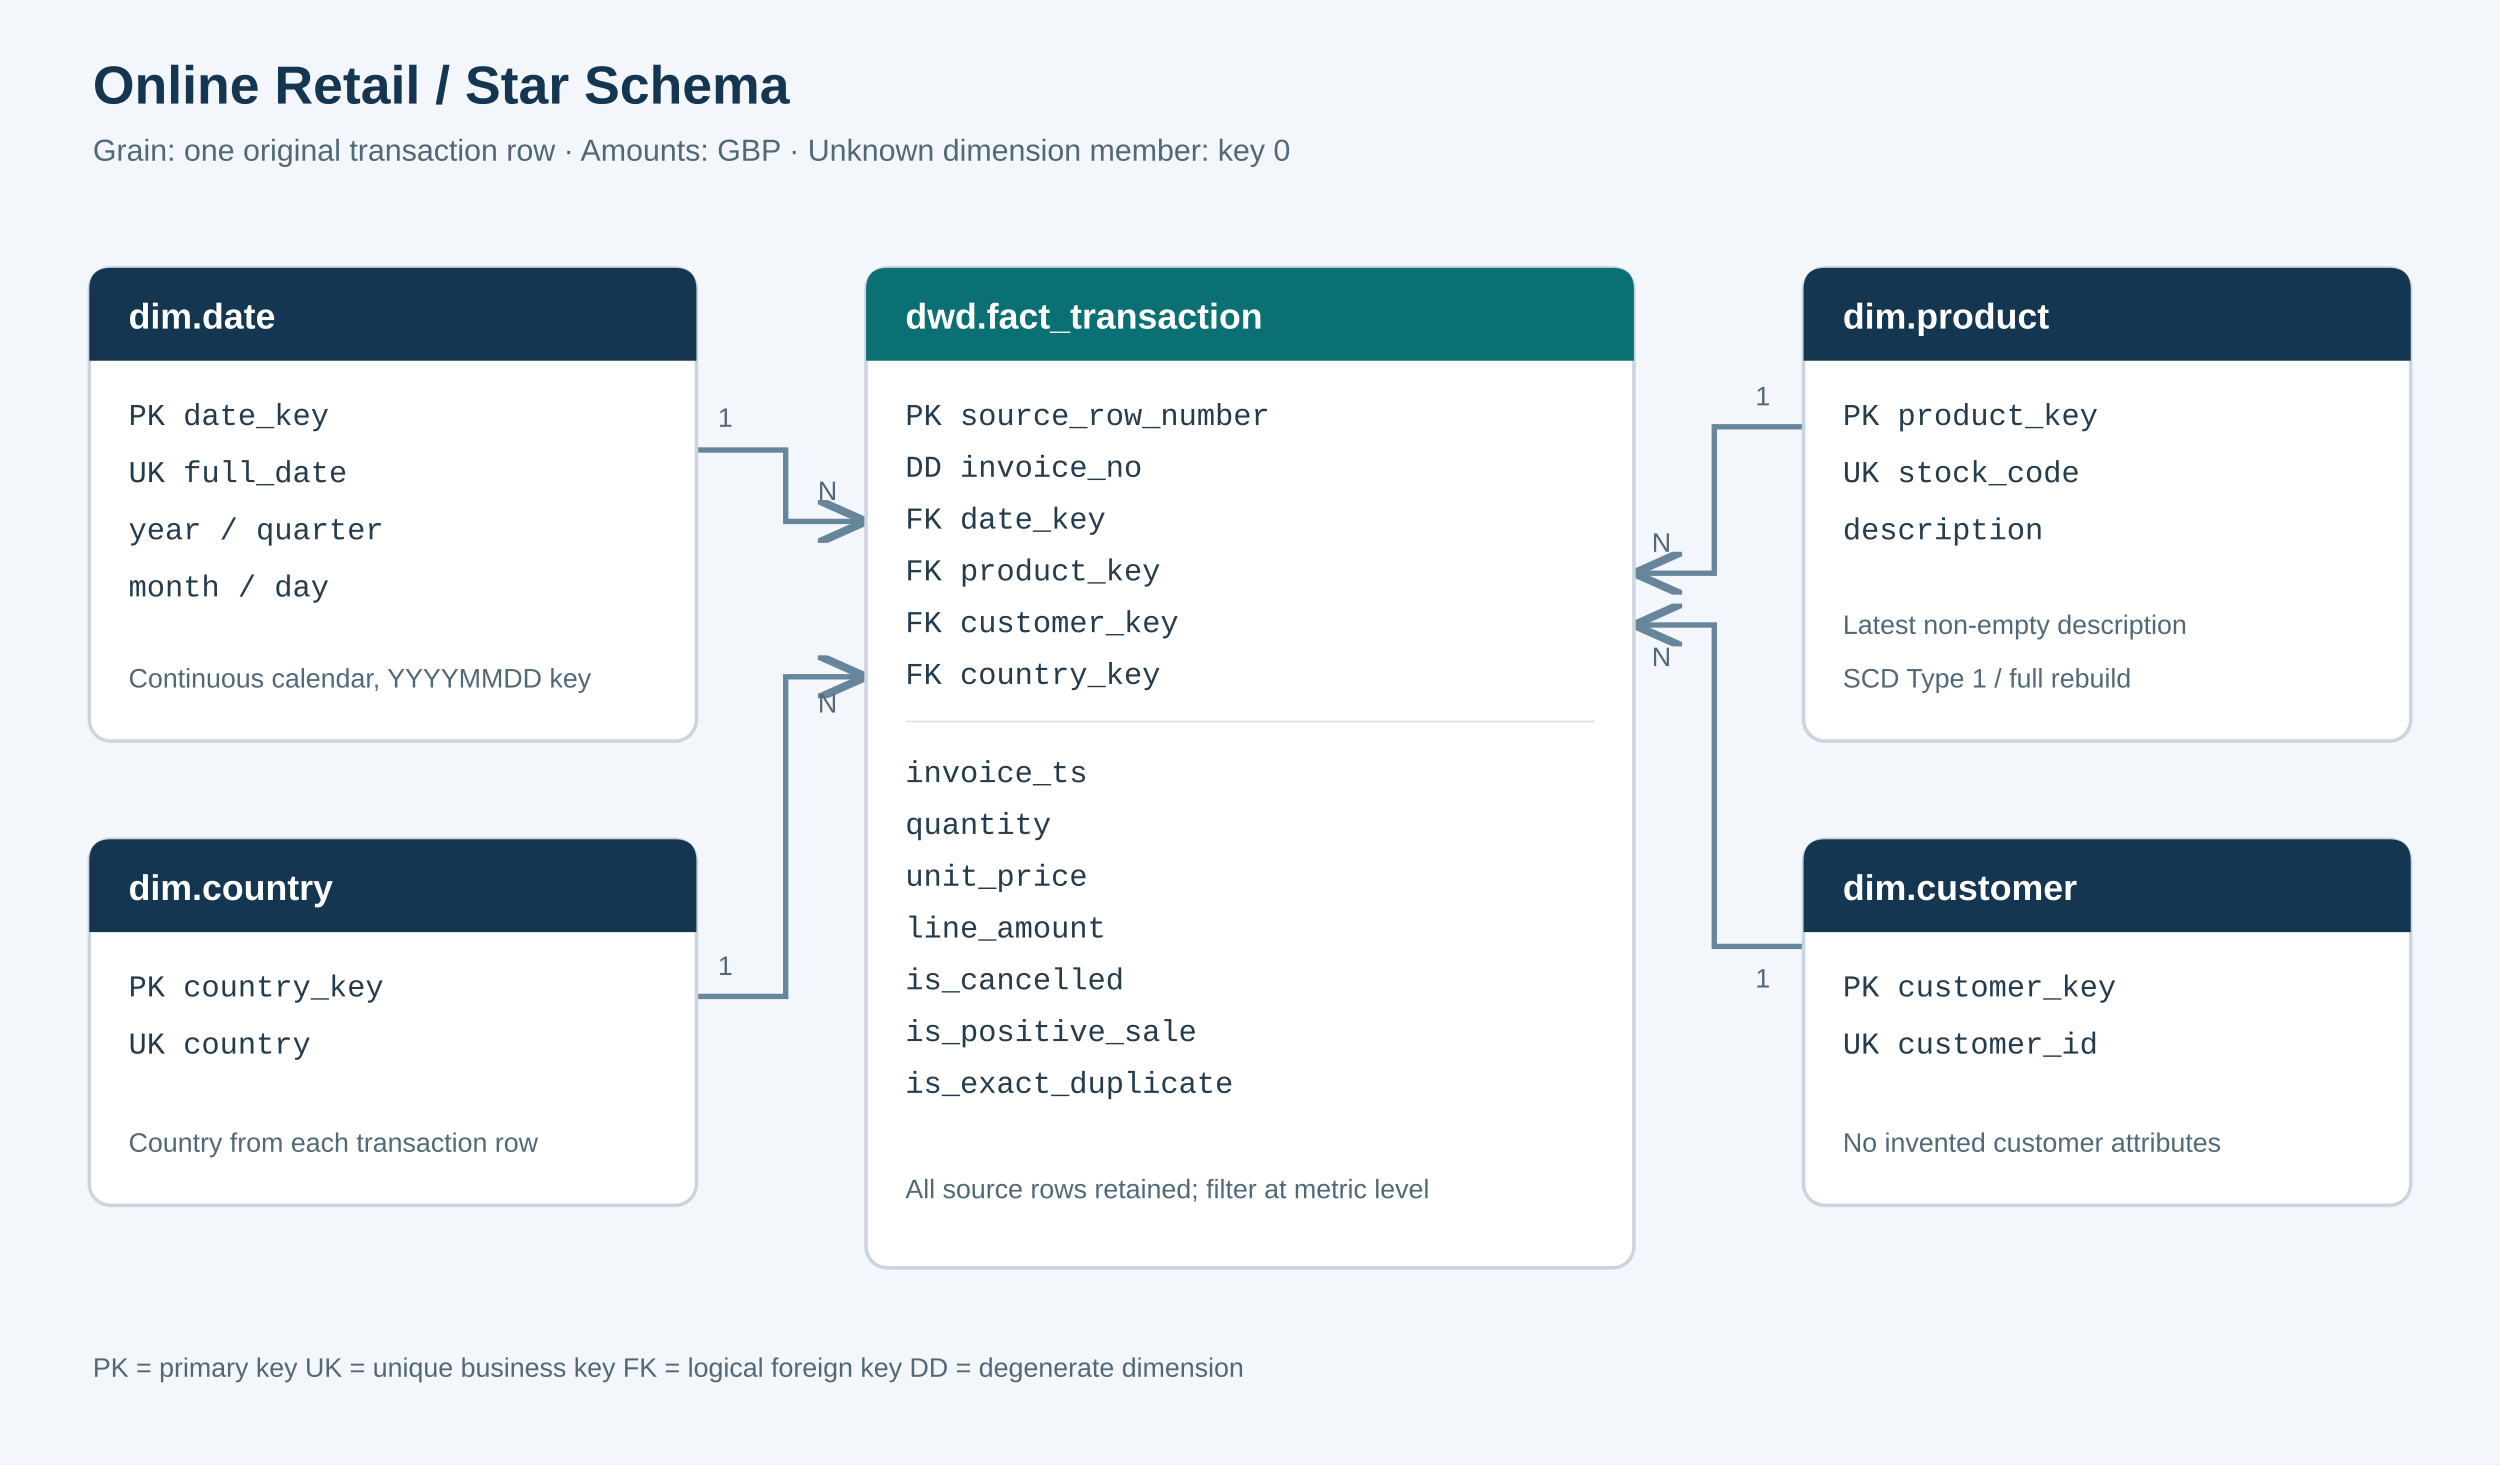
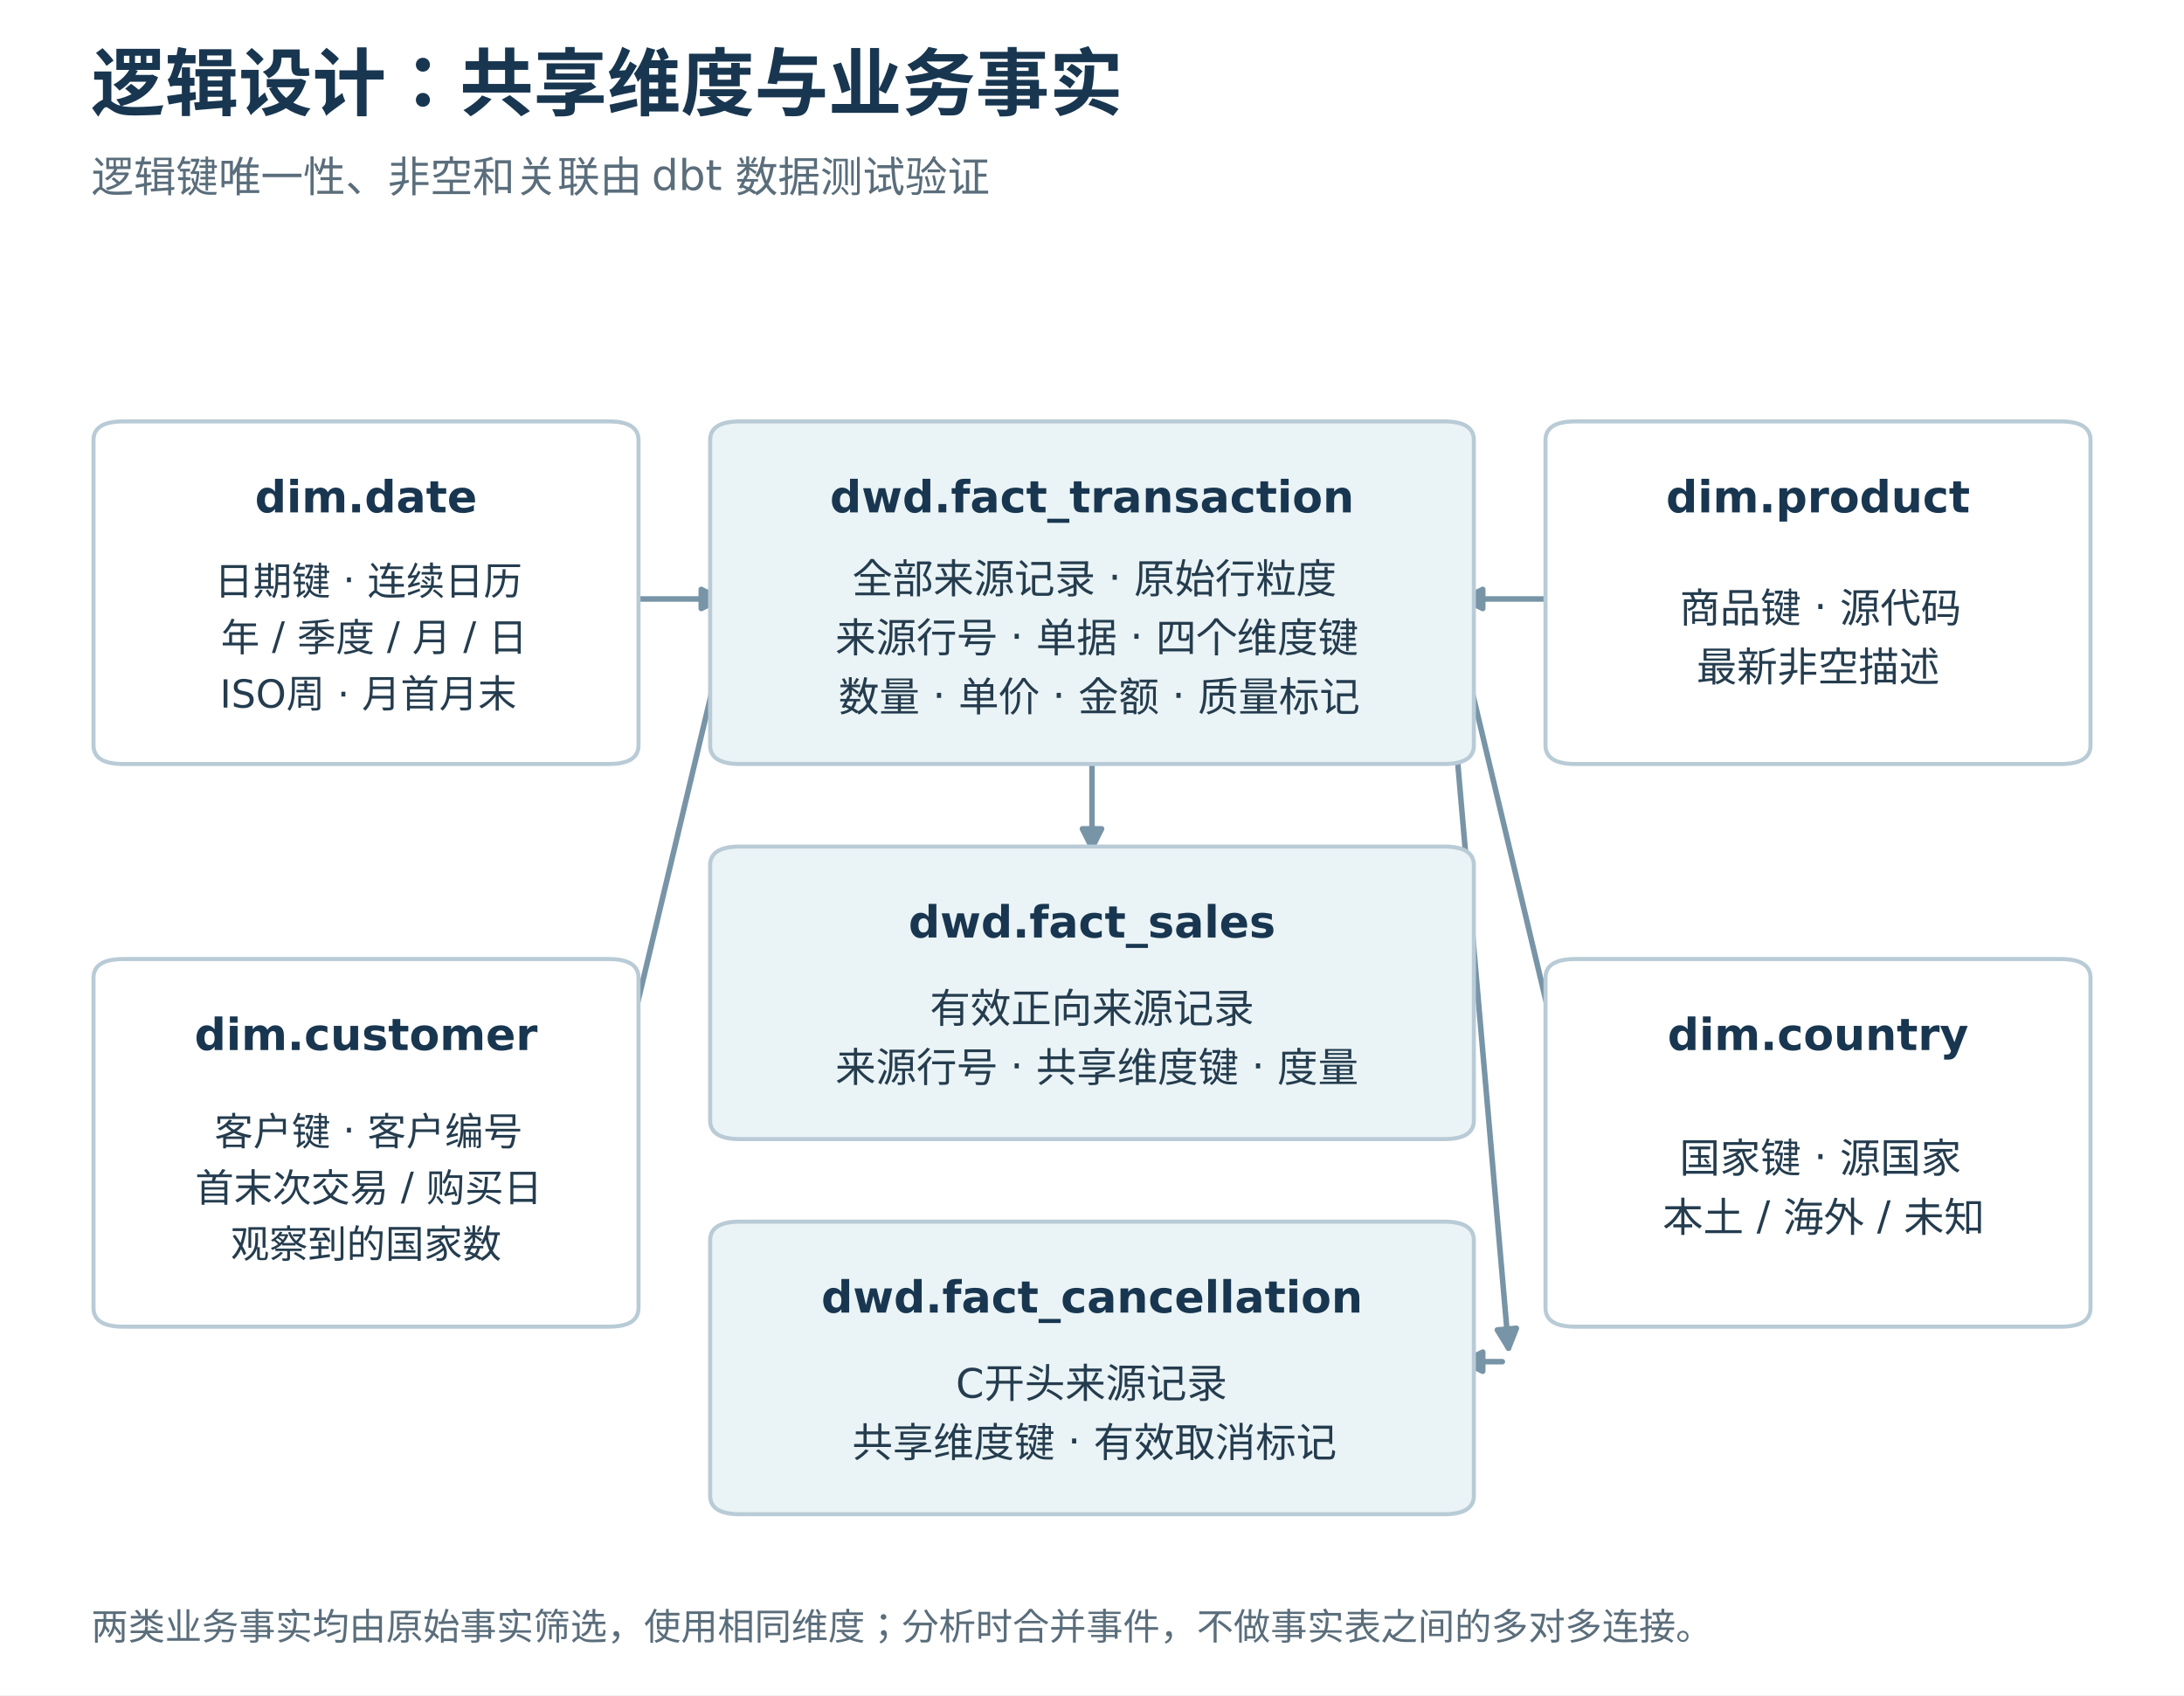
- <svg xmlns="http://www.w3.org/2000/svg" width="1400" height="820" viewBox="0 0 1400 820" role="img" aria-labelledby="title desc">
+ <svg xmlns="http://www.w3.org/2000/svg" width="592.704pt" height="459.968pt" viewBox="0 0 592.704 459.968" version="1.1">
  <defs>
-     <style>
-       .bg{fill:#f3f6fa}.card{fill:#fff;stroke:#cbd5e1;stroke-width:2}.head{fill:#153650}.facthead{fill:#0b7073}.title{font:700 30px Arial,sans-serif;fill:#153650}.sub{font:17px Arial,sans-serif;fill:#516879}.tbl{font:700 20px Arial,sans-serif;fill:white}.field{font:17px 'Courier New',monospace;fill:#243c4e}.small{font:15px Arial,sans-serif;fill:#516879}.line{fill:none;stroke:#67859b;stroke-width:3}
-     </style>
-     <marker id="arrow" markerWidth="10" markerHeight="8" refX="8" refY="4" orient="auto">
-       <path d="M0,0 L9,4 L0,8" fill="none" stroke="#67859b" stroke-width="1.5" />
-     </marker>
+     <style type="text/css">*{stroke-linejoin: round; stroke-linecap: butt}</style>
  </defs>
-   <rect class="bg" width="1400" height="820" />
-   <text class="title" x="52" y="58">Online Retail  /  Star Schema</text>
-   <text class="sub" x="52" y="90">Grain: one original transaction row  ·  Amounts: GBP  ·  Unknown dimension member: key 0</text>
-   <path class="line" d="M390 252 H440 V292 H482" marker-end="url(#arrow)" />
-   <path class="line" d="M390 558 H440 V379 H482" marker-end="url(#arrow)" />
-   <path class="line" d="M1010 239 H960 V321 H918" marker-end="url(#arrow)" />
-   <path class="line" d="M1010 530 H960 V350 H918" marker-end="url(#arrow)" />
-   <text class="small" x="402" y="239">1</text>
-   <text class="small" x="458" y="280">N</text>
-   <text class="small" x="402" y="546">1</text>
-   <text class="small" x="458" y="399">N</text>
-   <text class="small" x="983" y="227">1</text>
-   <text class="small" x="925" y="309">N</text>
-   <text class="small" x="983" y="553">1</text>
-   <text class="small" x="925" y="373">N</text>
-   <rect class="card" x="50" y="150" width="340" height="265" rx="12" />
-   <path class="head" d="M62 150 H378 Q390 150 390 162 V202 H50 V162 Q50 150 62 150" />
-   <text class="tbl" x="72" y="184">dim.date</text>
-   <text class="field" x="72" y="238">PK  date_key</text>
-   <text class="field" x="72" y="270">UK  full_date</text>
-   <text class="field" x="72" y="302">    year / quarter</text>
-   <text class="field" x="72" y="334">    month / day</text>
-   <text class="small" x="72" y="385">Continuous calendar, YYYYMMDD key</text>
-   <rect class="card" x="50" y="470" width="340" height="205" rx="12" />
-   <path class="head" d="M62 470 H378 Q390 470 390 482 V522 H50 V482 Q50 470 62 470" />
-   <text class="tbl" x="72" y="504">dim.country</text>
-   <text class="field" x="72" y="558">PK  country_key</text>
-   <text class="field" x="72" y="590">UK  country</text>
-   <text class="small" x="72" y="645">Country from each transaction row</text>
-   <rect class="card" x="485" y="150" width="430" height="560" rx="12" />
-   <path class="facthead" d="M497 150 H903 Q915 150 915 162 V202 H485 V162 Q485 150 497 150" />
-   <text class="tbl" x="507" y="184">dwd.fact_transaction</text>
-   <text class="field" x="507" y="238">PK  source_row_number</text>
-   <text class="field" x="507" y="267">DD  invoice_no</text>
-   <text class="field" x="507" y="296">FK  date_key</text>
-   <text class="field" x="507" y="325">FK  product_key</text>
-   <text class="field" x="507" y="354">FK  customer_key</text>
-   <text class="field" x="507" y="383">FK  country_key</text>
-   <line x1="507" y1="404" x2="893" y2="404" stroke="#dbe4ea" />
-   <text class="field" x="507" y="438">    invoice_ts</text>
-   <text class="field" x="507" y="467">    quantity</text>
-   <text class="field" x="507" y="496">    unit_price</text>
-   <text class="field" x="507" y="525">    line_amount</text>
-   <text class="field" x="507" y="554">    is_cancelled</text>
-   <text class="field" x="507" y="583">    is_positive_sale</text>
-   <text class="field" x="507" y="612">    is_exact_duplicate</text>
-   <text class="small" x="507" y="671">All source rows retained; filter at metric level</text>
-   <rect class="card" x="1010" y="150" width="340" height="265" rx="12" />
-   <path class="head" d="M1022 150 H1338 Q1350 150 1350 162 V202 H1010 V162 Q1010 150 1022 150" />
-   <text class="tbl" x="1032" y="184">dim.product</text>
-   <text class="field" x="1032" y="238">PK  product_key</text>
-   <text class="field" x="1032" y="270">UK  stock_code</text>
-   <text class="field" x="1032" y="302">    description</text>
-   <text class="small" x="1032" y="355">Latest non-empty description</text>
-   <text class="small" x="1032" y="385">SCD Type 1 / full rebuild</text>
-   <rect class="card" x="1010" y="470" width="340" height="205" rx="12" />
-   <path class="head" d="M1022 470 H1338 Q1350 470 1350 482 V522 H1010 V482 Q1010 470 1022 470" />
-   <text class="tbl" x="1032" y="504">dim.customer</text>
-   <text class="field" x="1032" y="558">PK  customer_key</text>
-   <text class="field" x="1032" y="590">UK  customer_id</text>
-   <text class="small" x="1032" y="645">No invented customer attributes</text>
-   <text class="small" x="52" y="771">PK = primary key    UK = unique business key    FK = logical foreign key    DD = degenerate dimension</text>
+   <g id="figure_1">
+     <g id="patch_1">
+       <path d="M 0 459.968 L 592.704 459.968 L 592.704 -0 L 0 -0 z " style="fill: #ffffff" />
+     </g>
+     <g id="axes_1">
+       <g id="patch_2">
+         <path d="M 168.798 162.516 Q 182.994 162.516 195.512 162.516 " clip-path="url(#p1e9df5e51a)" style="fill: none; stroke: #7894a7; stroke-width: 1.5; stroke-linecap: round" />
+         <path d="M 190.312 159.916 L 195.512 162.516 L 190.312 165.116 z " clip-path="url(#p1e9df5e51a)" style="fill: #7894a7; stroke: #7894a7; stroke-width: 1.5; stroke-linecap: round" />
+       </g>
+       <g id="patch_3">
+         <path d="M 423.906 162.516 Q 409.71 162.516 397.192 162.516 " clip-path="url(#p1e9df5e51a)" style="fill: none; stroke: #7894a7; stroke-width: 1.5; stroke-linecap: round" />
+         <path d="M 402.392 165.116 L 397.192 162.516 L 402.392 159.916 z " clip-path="url(#p1e9df5e51a)" style="fill: #7894a7; stroke: #7894a7; stroke-width: 1.5; stroke-linecap: round" />
+       </g>
+       <g id="patch_4">
+         <path d="M 167.265 296.28 Q 182.995 230.371 198.335 166.095 " clip-path="url(#p1e9df5e51a)" style="fill: none; stroke: #7894a7; stroke-width: 1.5; stroke-linecap: round" />
+         <path d="M 194.599 170.549 L 198.335 166.095 L 199.657 171.756 z " clip-path="url(#p1e9df5e51a)" style="fill: #7894a7; stroke: #7894a7; stroke-width: 1.5; stroke-linecap: round" />
+       </g>
+       <g id="patch_5">
+         <path d="M 425.439 296.28 Q 409.709 230.371 394.369 166.095 " clip-path="url(#p1e9df5e51a)" style="fill: none; stroke: #7894a7; stroke-width: 1.5; stroke-linecap: round" />
+         <path d="M 393.047 171.756 L 394.369 166.095 L 398.105 170.549 z " clip-path="url(#p1e9df5e51a)" style="fill: #7894a7; stroke: #7894a7; stroke-width: 1.5; stroke-linecap: round" />
+       </g>
+       <g id="patch_6">
+         <path d="M 296.352 205.229 Q 296.352 218.494 296.352 230.082 " clip-path="url(#p1e9df5e51a)" style="fill: none; stroke: #7894a7; stroke-width: 1.5; stroke-linecap: round" />
+         <path d="M 298.952 224.882 L 296.352 230.082 L 293.752 224.882 z " clip-path="url(#p1e9df5e51a)" style="fill: #7894a7; stroke: #7894a7; stroke-width: 1.5; stroke-linecap: round" />
+       </g>
+       <g id="patch_7">
+         <path d="M 393.688 184.862 Q 401.612 276.169 409.391 365.805 " clip-path="url(#p1e9df5e51a)" style="fill: none; stroke: #7894a7; stroke-width: 1.5; stroke-linecap: round" />
+         <path d="M 411.532 360.4 L 409.391 365.805 L 406.351 360.849 z " clip-path="url(#p1e9df5e51a)" style="fill: #7894a7; stroke: #7894a7; stroke-width: 1.5; stroke-linecap: round" />
+       </g>
+       <g id="patch_8">
+         <path d="M 407.712 369.467 Q 401.614 369.467 397.192 369.467 " clip-path="url(#p1e9df5e51a)" style="fill: none; stroke: #7894a7; stroke-width: 1.5; stroke-linecap: round" />
+         <path d="M 402.392 372.067 L 397.192 369.467 L 402.392 366.867 z " clip-path="url(#p1e9df5e51a)" style="fill: #7894a7; stroke: #7894a7; stroke-width: 1.5; stroke-linecap: round" />
+       </g>
+       <g id="patch_9">
+         <path d="M 200.808 207.299 L 391.896 207.299 Q 399.993 207.299 399.993 202.21 L 399.993 119.43 Q 399.993 114.341 391.896 114.341 L 200.808 114.341 Q 192.711 114.341 192.711 119.43 L 192.711 202.21 Q 192.711 207.299 200.808 207.299 z " clip-path="url(#p1e9df5e51a)" style="fill: #eaf3f5; stroke: #b8cbd6; stroke-width: 1.1; stroke-linejoin: miter" />
+       </g>
+       <g id="patch_10">
+         <path d="M 200.808 309.078 L 391.896 309.078 Q 399.993 309.078 399.993 303.989 L 399.993 234.779 Q 399.993 229.691 391.896 229.691 L 200.808 229.691 Q 192.711 229.691 192.711 234.779 L 192.711 303.989 Q 192.711 309.078 200.808 309.078 z " clip-path="url(#p1e9df5e51a)" style="fill: #eaf3f5; stroke: #b8cbd6; stroke-width: 1.1; stroke-linejoin: miter" />
+       </g>
+       <g id="patch_11">
+         <path d="M 200.808 410.857 L 391.896 410.857 Q 399.993 410.857 399.993 405.769 L 399.993 336.559 Q 399.993 331.47 391.896 331.47 L 200.808 331.47 Q 192.711 331.47 192.711 336.559 L 192.711 405.769 Q 192.711 410.857 200.808 410.857 z " clip-path="url(#p1e9df5e51a)" style="fill: #eaf3f5; stroke: #b8cbd6; stroke-width: 1.1; stroke-linejoin: miter" />
+       </g>
+       <g id="patch_12">
+         <path d="M 33.472 207.299 L 165.182 207.299 Q 173.279 207.299 173.279 202.21 L 173.279 119.43 Q 173.279 114.341 165.182 114.341 L 33.472 114.341 Q 25.375 114.341 25.375 119.43 L 25.375 202.21 Q 25.375 207.299 33.472 207.299 z " clip-path="url(#p1e9df5e51a)" style="fill: #ffffff; stroke: #b8cbd6; stroke-width: 1.1; stroke-linejoin: miter" />
+       </g>
+       <g id="patch_13">
+         <path d="M 427.522 207.299 L 559.232 207.299 Q 567.329 207.299 567.329 202.21 L 567.329 119.43 Q 567.329 114.341 559.232 114.341 L 427.522 114.341 Q 419.425 114.341 419.425 119.43 L 419.425 202.21 Q 419.425 207.299 427.522 207.299 z " clip-path="url(#p1e9df5e51a)" style="fill: #ffffff; stroke: #b8cbd6; stroke-width: 1.1; stroke-linejoin: miter" />
+       </g>
+       <g id="patch_14">
+         <path d="M 33.472 359.968 L 165.182 359.968 Q 173.279 359.968 173.279 354.879 L 173.279 265.313 Q 173.279 260.224 165.182 260.224 L 33.472 260.224 Q 25.375 260.224 25.375 265.313 L 25.375 354.879 Q 25.375 359.968 33.472 359.968 z " clip-path="url(#p1e9df5e51a)" style="fill: #ffffff; stroke: #b8cbd6; stroke-width: 1.1; stroke-linejoin: miter" />
+       </g>
+       <g id="patch_15">
+         <path d="M 427.522 359.968 L 559.232 359.968 Q 567.329 359.968 567.329 354.879 L 567.329 265.313 Q 567.329 260.224 559.232 260.224 L 427.522 260.224 Q 419.425 260.224 419.425 265.313 L 419.425 354.879 Q 419.425 359.968 427.522 359.968 z " clip-path="url(#p1e9df5e51a)" style="fill: #ffffff; stroke: #b8cbd6; stroke-width: 1.1; stroke-linejoin: miter" />
+       </g>
+       <g id="text_1">
+         <text style="font-weight: 700; font-size: 12px; font-family: 'Arial Unicode MS', 'DejaVu Sans', sans-serif; text-anchor: middle; fill: #183650" x="296.352" y="139.022" transform="rotate(-0 296.352 139.0225)">dwd.fact_transaction</text>
+       </g>
+       <g id="text_2">
+         <text style="font-size: 11px; font-family: 'Arial Unicode MS', 'DejaVu Sans', sans-serif; fill: #243c4e" transform="translate(231.2681 160.9416)">全部来源记录 · 原始行粒度</text>
+         <text style="font-size: 11px; font-family: 'Arial Unicode MS', 'DejaVu Sans', sans-serif; fill: #243c4e" transform="translate(226.6842 176.9584)">来源行号 · 单据 · 四个维度键</text>
+         <text style="font-size: 11px; font-family: 'Arial Unicode MS', 'DejaVu Sans', sans-serif; fill: #243c4e" transform="translate(227.6003 192.9863)">数量 · 单价 · 金额 · 质量标记</text>
+       </g>
+       <g id="text_3">
+         <text style="font-weight: 700; font-size: 12px; font-family: 'Arial Unicode MS', 'DejaVu Sans', sans-serif; text-anchor: middle; fill: #183650" x="296.352" y="254.372" transform="rotate(-0 296.352 254.3722)">dwd.fact_sales</text>
+       </g>
+       <g id="text_4">
+         <text style="font-size: 11px; font-family: 'Arial Unicode MS', 'DejaVu Sans', sans-serif; fill: #243c4e" transform="translate(252.352 277.4921)">有效正向来源记录</text>
+         <text style="font-size: 11px; font-family: 'Arial Unicode MS', 'DejaVu Sans', sans-serif; fill: #243c4e" transform="translate(226.6842 293.5192)">来源行号 · 共享维度键 · 度量</text>
+       </g>
+       <g id="text_5">
+         <text style="font-weight: 700; font-size: 12px; font-family: 'Arial Unicode MS', 'DejaVu Sans', sans-serif; text-anchor: middle; fill: #183650" x="296.352" y="356.151" transform="rotate(-0 296.352 356.1514)">dwd.fact_cancellation</text>
+       </g>
+       <g id="text_6">
+         <text style="font-size: 11px; font-family: 'Arial Unicode MS', 'DejaVu Sans', sans-serif; fill: #243c4e" transform="translate(259.38 379.2447)">C开头来源记录</text>
+         <text style="font-size: 11px; font-family: 'Arial Unicode MS', 'DejaVu Sans', sans-serif; fill: #243c4e" transform="translate(231.2681 395.2932)">共享维度键 · 有效取消标记</text>
+       </g>
+       <g id="text_7">
+         <text style="font-weight: 700; font-size: 12px; font-family: 'Arial Unicode MS', 'DejaVu Sans', sans-serif; text-anchor: middle; fill: #183650" x="99.327" y="139.022" transform="rotate(-0 99.32709 139.0225)">dim.date</text>
+       </g>
+       <g id="text_8">
+         <text style="font-size: 10.5px; font-family: 'Arial Unicode MS', 'DejaVu Sans', sans-serif; fill: #243c4e" transform="translate(58.20154 161.4348)">日期键 · 连续日历</text>
+         <text style="font-size: 10.5px; font-family: 'Arial Unicode MS', 'DejaVu Sans', sans-serif; fill: #243c4e" transform="translate(59.95045 176.7079)">年 / 季度 / 月 / 日</text>
+         <text style="font-size: 10.5px; font-family: 'Arial Unicode MS', 'DejaVu Sans', sans-serif; fill: #243c4e" transform="translate(59.65759 191.9844)">ISO周 · 月首月末</text>
+       </g>
+       <g id="text_9">
+         <text style="font-weight: 700; font-size: 12px; font-family: 'Arial Unicode MS', 'DejaVu Sans', sans-serif; text-anchor: middle; fill: #183650" x="493.377" y="139.022" transform="rotate(-0 493.3769 139.0225)">dim.product</text>
+       </g>
+       <g id="text_10">
+         <text style="font-size: 11px; font-family: 'Arial Unicode MS', 'DejaVu Sans', sans-serif; fill: #243c4e" transform="translate(455.793 168.8795)">商品键 · 源代码</text>
+         <text style="font-size: 11px; font-family: 'Arial Unicode MS', 'DejaVu Sans', sans-serif; fill: #243c4e" transform="translate(460.3769 184.8688)">最新非空描述</text>
+       </g>
+       <g id="text_11">
+         <text style="font-weight: 700; font-size: 12px; font-family: 'Arial Unicode MS', 'DejaVu Sans', sans-serif; text-anchor: middle; fill: #183650" x="99.327" y="284.906" transform="rotate(-0 99.32709 284.906)">dim.customer</text>
+       </g>
+       <g id="text_12">
+         <text style="font-size: 10.5px; font-family: 'Arial Unicode MS', 'DejaVu Sans', sans-serif; fill: #243c4e" transform="translate(58.20154 310.7626)">客户键 · 客户编号</text>
+         <text style="font-size: 10.5px; font-family: 'Arial Unicode MS', 'DejaVu Sans', sans-serif; fill: #243c4e" transform="translate(52.95154 326.044)">首末次交易 / 购买日</text>
+         <text style="font-size: 10.5px; font-family: 'Arial Unicode MS', 'DejaVu Sans', sans-serif; fill: #243c4e" transform="translate(62.57709 341.2737)">观察到的国家数</text>
+       </g>
+       <g id="text_13">
+         <text style="font-weight: 700; font-size: 12px; font-family: 'Arial Unicode MS', 'DejaVu Sans', sans-serif; text-anchor: middle; fill: #183650" x="493.377" y="284.906" transform="rotate(-0 493.3769 284.906)">dim.country</text>
+       </g>
+       <g id="text_14">
+         <text style="font-size: 11px; font-family: 'Arial Unicode MS', 'DejaVu Sans', sans-serif; fill: #243c4e" transform="translate(455.793 318.1342)">国家键 · 源国家</text>
+         <text style="font-size: 11px; font-family: 'Arial Unicode MS', 'DejaVu Sans', sans-serif; fill: #243c4e" transform="translate(451.2091 334.1991)">本土 / 海外 / 未知</text>
+       </g>
+     </g>
+     <g id="text_15">
+       <text style="font-weight: 700; font-size: 20px; font-family: 'Arial Unicode MS', 'DejaVu Sans', sans-serif; text-anchor: start; fill: #183650" x="24.768" y="29.757" transform="rotate(-0 24.768 29.75688)">逻辑设计：共享维度与业务事实</text>
+     </g>
+     <g id="text_16">
+       <text style="font-size: 11.5px; font-family: 'Arial Unicode MS', 'DejaVu Sans', sans-serif; text-anchor: start; fill: #5a6d7b" x="24.768" y="52.077" transform="rotate(-0 24.768 52.07688)">逻辑键唯一性、非空和关联由 dbt 数据测试验证</text>
+     </g>
+     <g id="text_17">
+       <text style="font-size: 10px; font-family: 'Arial Unicode MS', 'DejaVu Sans', sans-serif; text-anchor: start; fill: #5a6d7b" x="24.768" y="444.909" transform="rotate(-0 24.768 444.9089)">两类业务事实均由原始事实筛选，使用相同维度；分析时合并事件，不做事实表之间的多对多连接。</text>
+     </g>
+   </g>
+   <defs>
+     <clipPath id="p1e9df5e51a">
+       <rect x="12.96" y="81.093" width="566.784" height="339.264" />
+     </clipPath>
+   </defs>
</svg>
